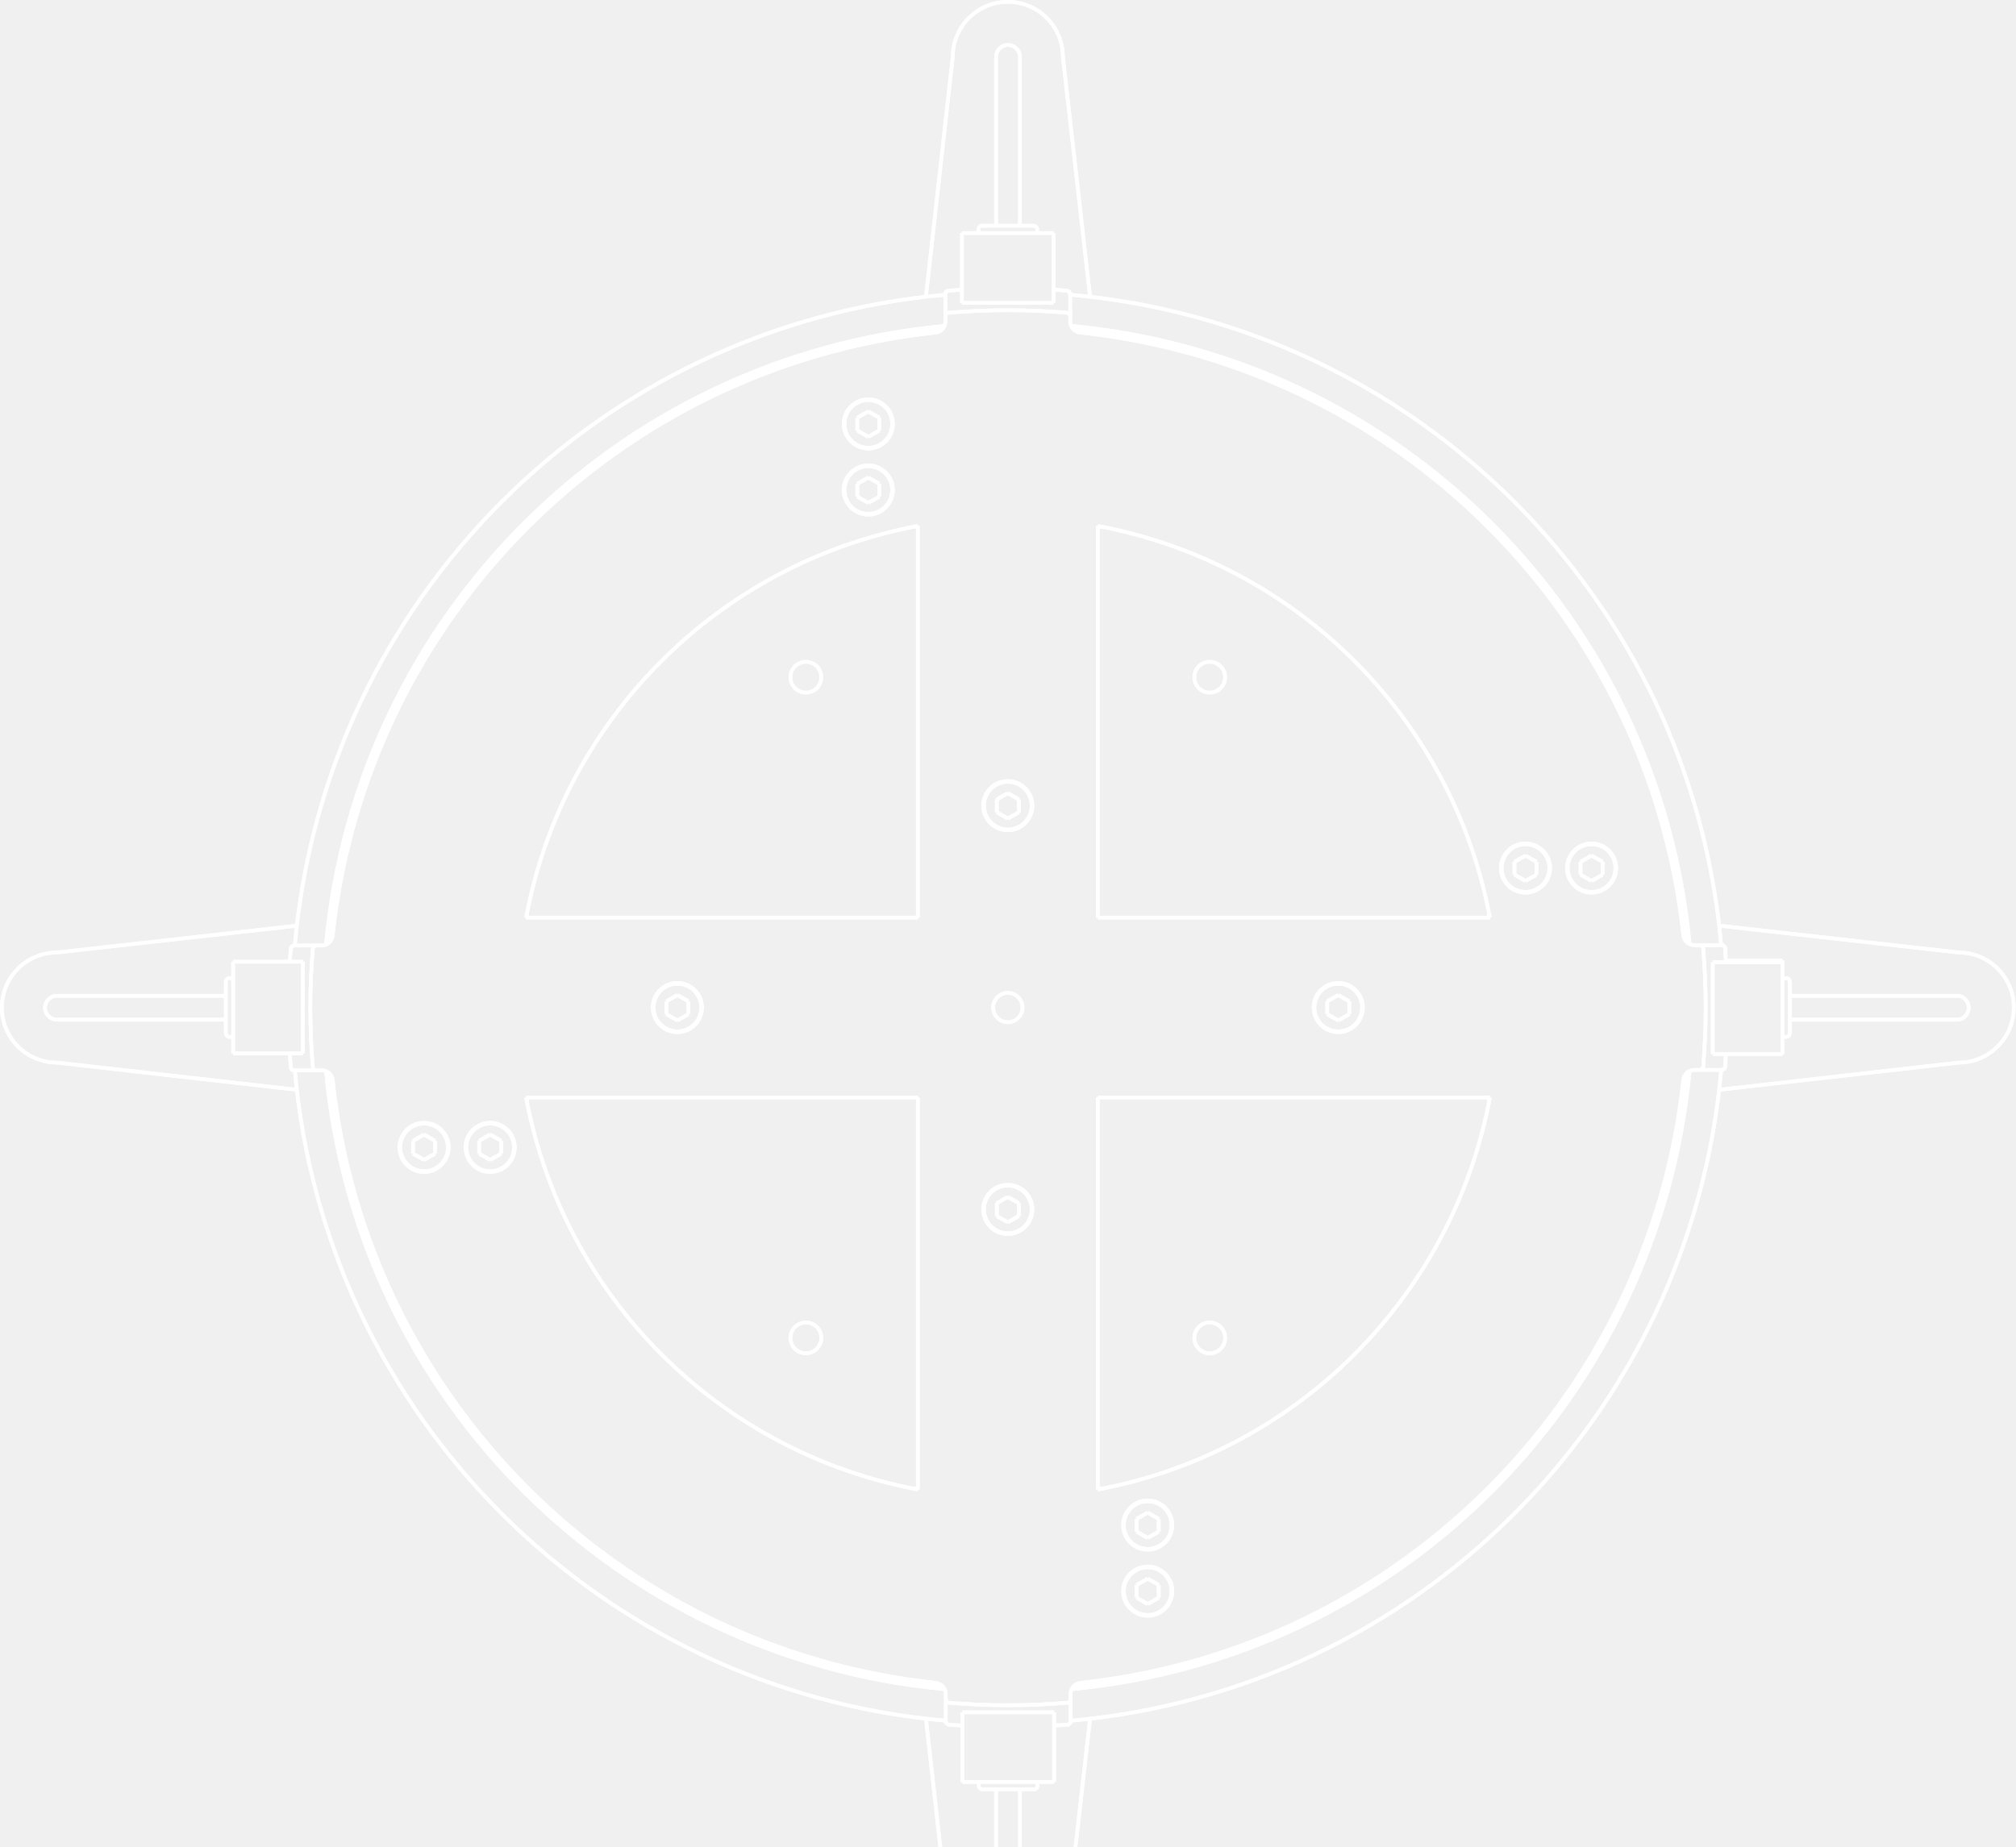
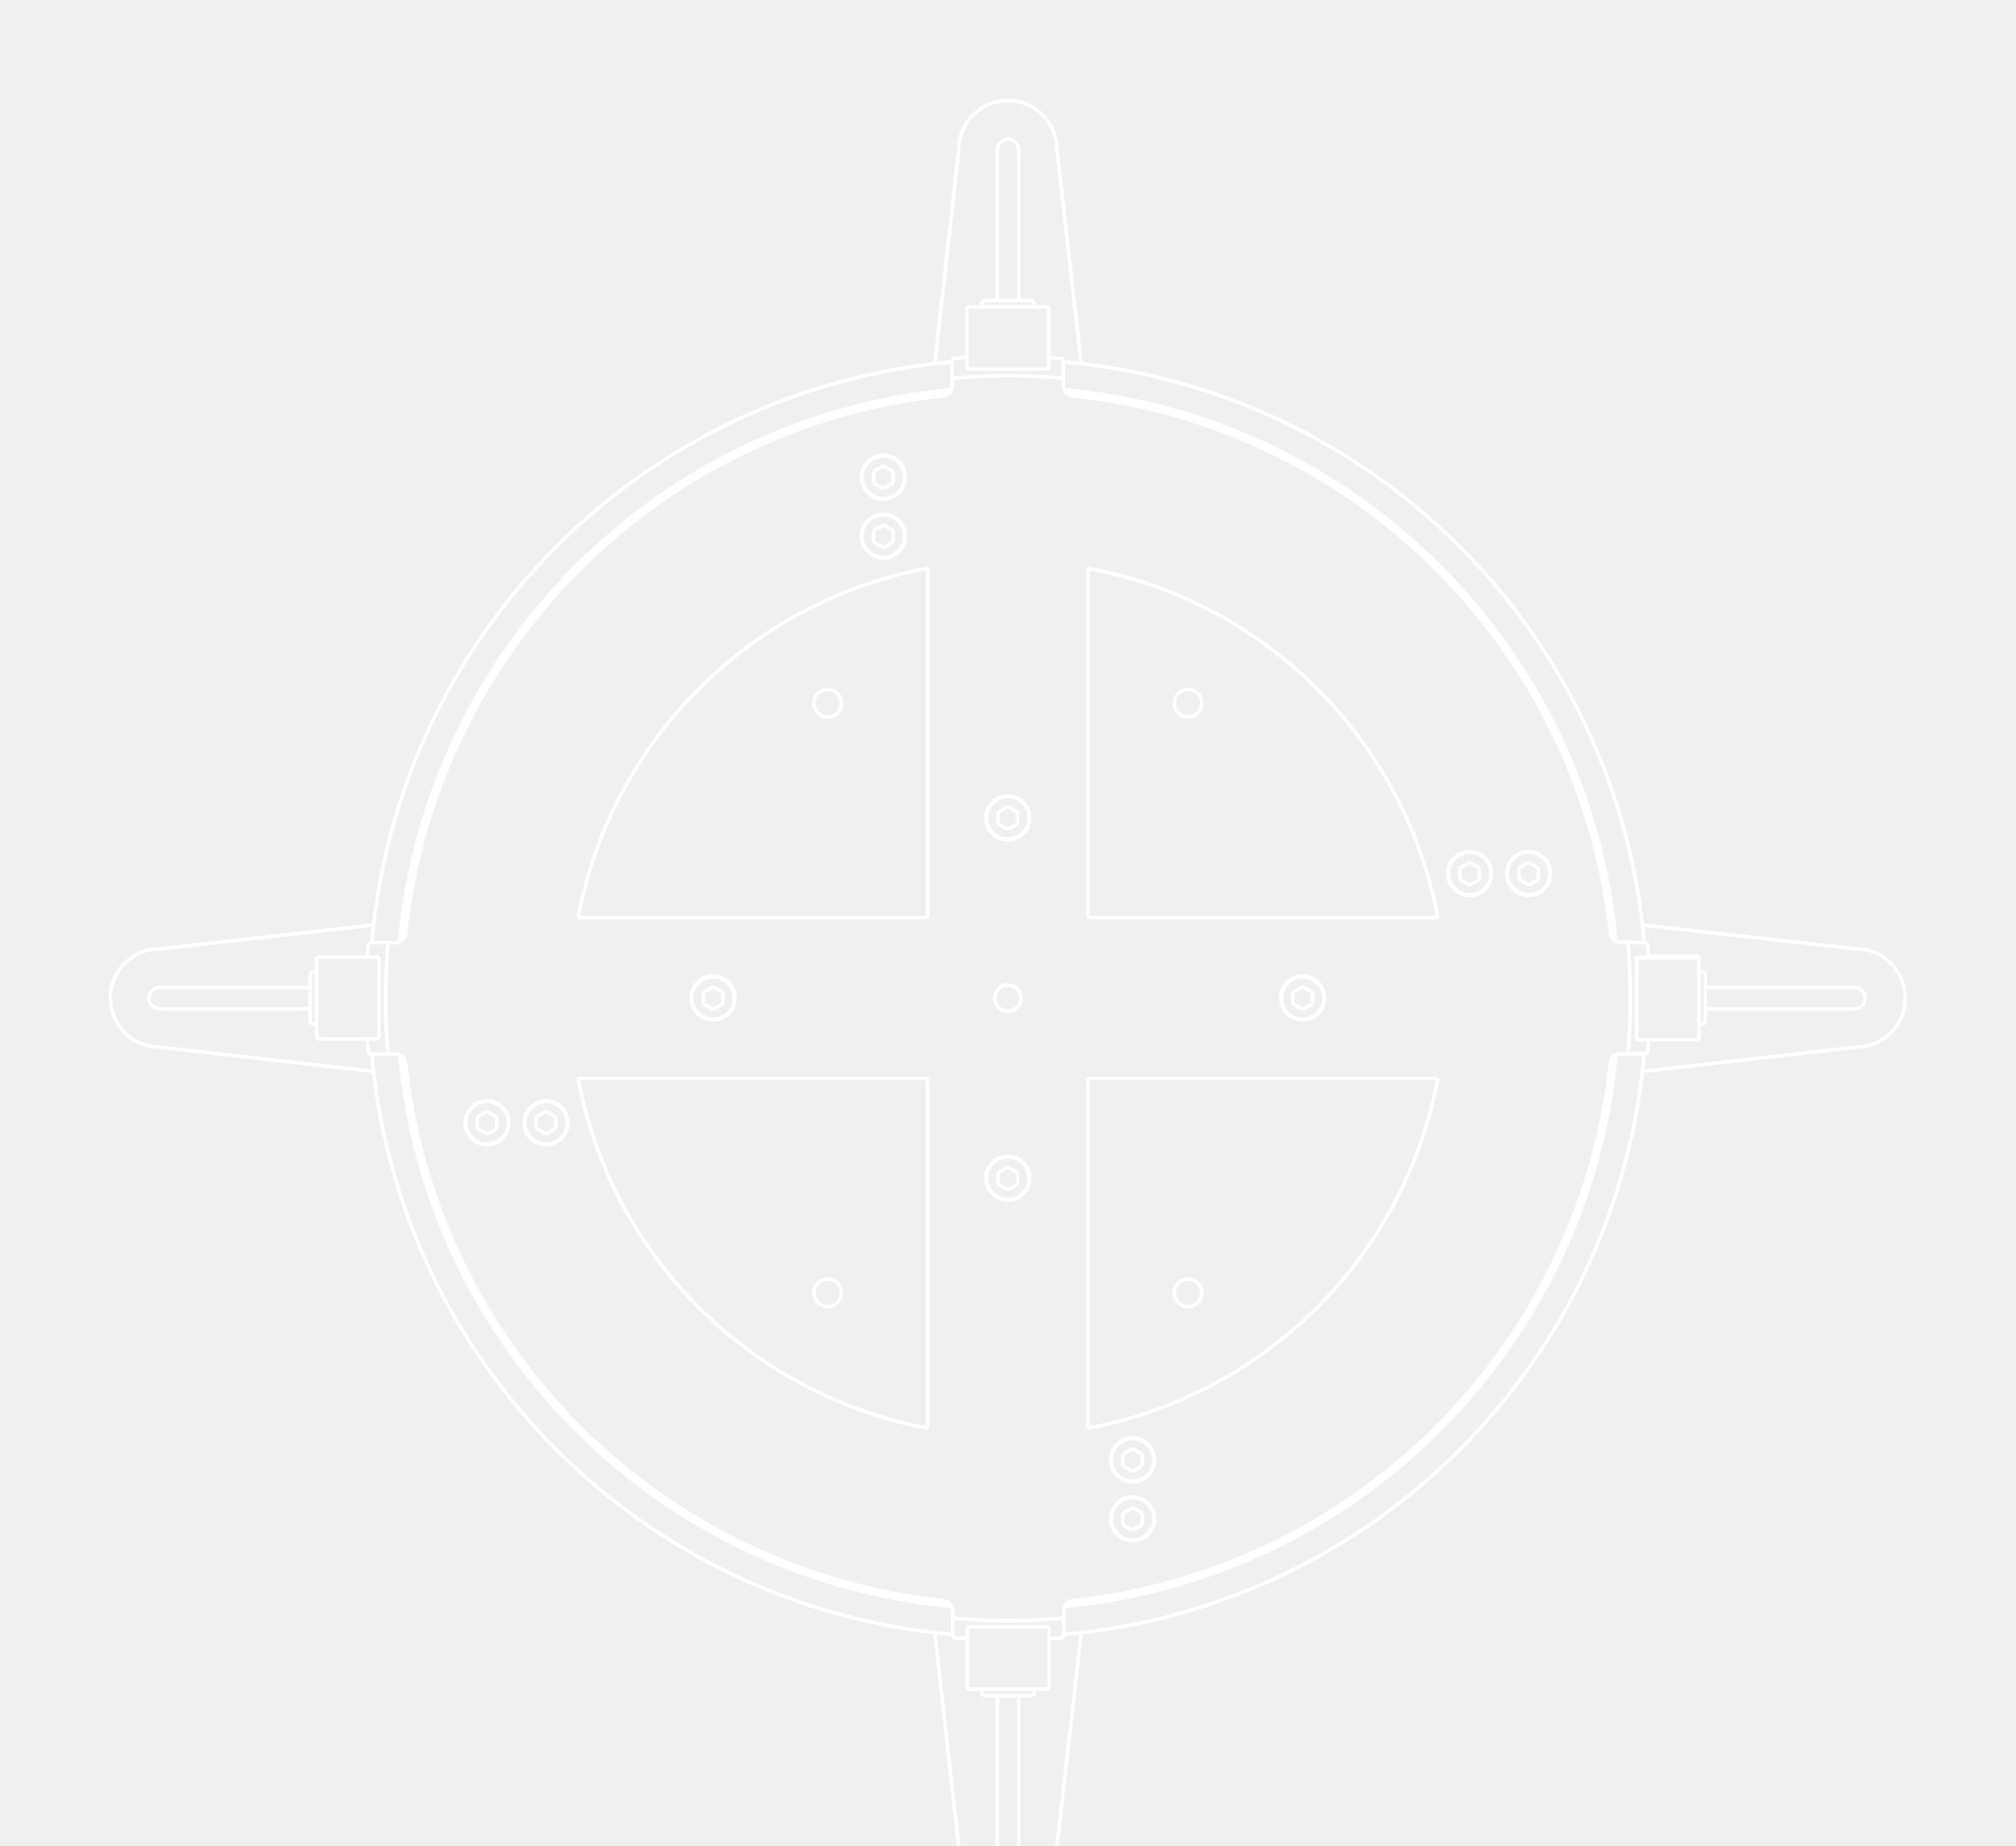
- <svg xmlns="http://www.w3.org/2000/svg" width="549" height="503" viewBox="0 0 549.1 503.1" role="img">
+ <svg xmlns="http://www.w3.org/2000/svg" width="615" height="563" viewBox="-32.95 -30.19 615 563.48" role="img">
  <style>line,path,polyline,polygon,circle,ellipse{fill:none;stroke:#ffffff;stroke-width:1;vector-effect:non-scaling-stroke}.f{fill:#ffffff;stroke:none}text{fill:#ffffff;font-family:'Pretendard','Malgun Gothic',sans-serif}</style>
  <line x1="143.5" y1="248.8" x2="143.5" y2="250" />
  <line x1="143.5" y1="299" x2="143.5" y2="300.3" />
  <line x1="248.8" y1="405.5" x2="250" y2="405.5" />
  <line x1="299" y1="405.5" x2="300.3" y2="405.5" />
  <line x1="405.5" y1="300.3" x2="405.5" y2="299" />
  <line x1="405.5" y1="250" x2="405.5" y2="248.8" />
  <line x1="300.3" y1="143.5" x2="299" y2="143.5" />
  <line x1="250" y1="143.5" x2="248.8" y2="143.5" />
  <circle cx="329.5" cy="184.5" r="4.2" />
  <circle cx="219.5" cy="184.5" r="4.2" />
  <circle cx="219.5" cy="364.5" r="4.2" />
  <circle cx="329.5" cy="364.5" r="4.2" />
  <path d="M468.8 257.5A195 195 0 0 0 291.5 80.3" />
  <path d="M257.5 80.3A195 195 0 0 0 80.3 257.6" />
  <path d="M80.3 291.6A195 195 0 0 0 257.6 468.8" />
  <path d="M291.6 468.8A195 195 0 0 0 468.8 291.5" />
  <line x1="271.3" y1="61.5" x2="271.3" y2="15.5" />
  <line x1="277.8" y1="15.5" x2="277.8" y2="61.5" />
  <path d="M277.8 15.5A3.2 3.2 0 0 0 271.3 15.5" />
  <path d="M289.5 15.5A15 15 0 0 0 259.5 15.5" />
  <line x1="259.5" y1="15.5" x2="252.2" y2="80.8" />
  <line x1="296.9" y1="80.8" x2="289.5" y2="15.5" />
  <line x1="61.5" y1="277.8" x2="15.5" y2="277.8" />
  <line x1="15.5" y1="271.3" x2="61.5" y2="271.3" />
  <path d="M15.5 271.3A3.2 3.2 0 0 0 15.5 277.8" />
  <path d="M15.5 259.5A15 15 0 0 0 15.5 289.5" />
  <line x1="15.5" y1="289.5" x2="80.8" y2="296.9" />
  <line x1="80.8" y1="252.2" x2="15.5" y2="259.5" />
  <line x1="487.5" y1="271.3" x2="533.5" y2="271.3" />
  <line x1="533.5" y1="277.8" x2="487.5" y2="277.8" />
  <path d="M533.5 277.8A3.3 3.3 0 0 0 533.5 271.3" />
  <path d="M533.5 289.5A15 15 0 0 0 533.5 259.5" />
  <line x1="533.5" y1="259.5" x2="468.3" y2="252.2" />
  <line x1="468.3" y1="296.9" x2="533.5" y2="289.5" />
  <line x1="277.8" y1="487.5" x2="277.8" y2="533.5" />
  <line x1="271.3" y1="533.5" x2="271.3" y2="487.5" />
  <line x1="289.5" y1="533.5" x2="296.9" y2="468.3" />
  <line x1="252.2" y1="468.3" x2="259.5" y2="533.5" />
  <path d="M463.9 258.4A1 1 0 0 0 462.9 257.5" />
  <polyline points="468.9,257.5 468.8,257.5 468.8,257.5 468.8,257.5" />
  <path d="M462.9 291.5A1 1 0 0 0 463.9 290.6" />
  <polyline points="468.9,257.5 469,257.5 469.1,257.5 469.2,257.5 469.3,257.6 469.5,257.7 469.6,257.8 469.8,258 469.9,258.2 469.9,258.4 469.9,258.4 469.9,258.4" />
  <polyline points="469.9,290.5 469.9,290.5 469.9,290.5 469.9,290.7 469.8,290.9 469.7,291.1 469.6,291.2 469.4,291.3 469.3,291.4 469.1,291.4 469,291.5 468.9,291.5" />
  <polyline points="468.8,291.5 468.8,291.5 468.9,291.5 468.9,291.5" />
  <path d="M469.9 290.5A196 196 0 0 0 470.1 287.2" />
  <path d="M470.1 262.1A196 196 0 0 0 469.9 258.4" />
  <path d="M290.7 463.9A1 1 0 0 0 291.6 462.9" />
  <polyline points="291.6,468.9 291.6,468.8 291.6,468.8 291.6,468.8" />
  <path d="M257.6 462.9A1 1 0 0 0 258.5 463.9" />
  <polyline points="291.6,468.9 291.6,469 291.6,469.1 291.6,469.2 291.5,469.3 291.4,469.5 291.3,469.6 291.1,469.8 290.9,469.9 290.7,469.9 290.7,469.9 290.7,469.9" />
  <polyline points="258.5,469.9 258.5,469.9 258.5,469.9 258.4,469.9 258.2,469.8 258,469.7 257.9,469.6 257.7,469.4 257.7,469.3 257.6,469.1 257.6,469 257.6,468.9" />
  <polyline points="257.6,468.8 257.6,468.8 257.6,468.9 257.6,468.9" />
  <path d="M258.5 469.9A196 196 0 0 0 262.1 470.1" />
  <path d="M287.1 470.1A196 196 0 0 0 290.7 469.9" />
  <path d="M85.2 290.7A1 1 0 0 0 86.2 291.6" />
  <polyline points="80.2,291.6 80.2,291.6 80.3,291.6 80.3,291.6" />
  <polyline points="80.3,257.6 80.2,257.6 80.2,257.6 80.2,257.6" />
  <path d="M86.2 257.6A1 1 0 0 0 85.2 258.5" />
  <polyline points="80.2,291.6 80.1,291.6 80,291.6 79.8,291.6 79.7,291.5 79.5,291.4 79.5,291.3 79.3,291.1 79.2,290.9 79.2,290.7 79.2,290.7 79.2,290.7" />
  <polyline points="79.2,258.5 79.2,258.5 79.2,258.5 79.2,258.4 79.3,258.2 79.4,258 79.5,257.9 79.7,257.7 79.8,257.7 80,257.6 80.1,257.6 80.2,257.6" />
  <path d="M79.2 258.5A196 196 0 0 0 78.9 262" />
  <path d="M78.9 287A196 196 0 0 0 79.2 290.7" />
  <line x1="462.9" y1="257.5" x2="461.5" y2="257.5" />
  <line x1="291.6" y1="462.9" x2="291.6" y2="461.5" />
  <line x1="86.2" y1="291.6" x2="87.6" y2="291.6" />
  <line x1="87.6" y1="257.6" x2="86.2" y2="257.6" />
  <line x1="461.5" y1="291.5" x2="462.9" y2="291.5" />
  <line x1="257.6" y1="461.5" x2="257.6" y2="462.9" />
  <line x1="468.8" y1="257.5" x2="462.9" y2="257.5" />
  <path d="M463.9 290.6A190 190 0 0 0 463.9 258.4" />
  <line x1="291.6" y1="468.8" x2="291.6" y2="462.9" />
  <path d="M258.5 463.9A190 190 0 0 0 290.7 463.9" />
  <line x1="80.3" y1="291.6" x2="86.2" y2="291.6" />
  <line x1="86.2" y1="257.6" x2="80.3" y2="257.6" />
  <path d="M85.2 258.5A190 190 0 0 0 85.2 290.7" />
  <line x1="462.9" y1="291.5" x2="468.8" y2="291.5" />
  <line x1="257.6" y1="462.9" x2="257.6" y2="468.8" />
  <path d="M458.5 254.8A3 3 0 0 0 461.5 257.5" />
  <path d="M461.5 291.5A3 3 0 0 0 458.5 294.2" />
  <path d="M294.2 458.5A3 3 0 0 0 291.6 461.5" />
  <path d="M257.6 461.5A3 3 0 0 0 254.9 458.5" />
  <path d="M90.6 294.2A3 3 0 0 0 87.6 291.6" />
  <path d="M87.6 257.6A3 3 0 0 0 90.6 254.9" />
  <path d="M254.8 90.6A185 185 0 0 0 90.6 254.9" />
  <path d="M90.6 294.2A185 185 0 0 0 254.9 458.5" />
  <path d="M458.5 254.8A185 185 0 0 0 294.2 90.6" />
  <path d="M294.2 458.5A185 185 0 0 0 458.5 294.2" />
  <line x1="299" y1="250" x2="299" y2="143.3" />
  <path d="M405.8 250A133.5 133.5 0 0 0 299 143.3" />
  <line x1="405.8" y1="250" x2="299" y2="250" />
  <path d="M299 405.8A133.5 133.5 0 0 0 405.8 299" />
  <line x1="299" y1="405.8" x2="299" y2="299" />
  <line x1="299" y1="299" x2="405.8" y2="299" />
  <line x1="250" y1="299" x2="250" y2="405.8" />
  <path d="M143.3 299A133.5 133.5 0 0 0 250 405.8" />
  <line x1="143.3" y1="299" x2="250" y2="299" />
  <path d="M250 143.3A133.5 133.5 0 0 0 143.3 250" />
  <line x1="250" y1="143.3" x2="250" y2="250" />
  <line x1="250" y1="250" x2="143.3" y2="250" />
  <path d="M258.4 85.2A1 1 0 0 0 257.5 86.2" />
  <polyline points="257.5,80.2 257.5,80.2 257.5,80.3 257.5,80.3" />
  <polyline points="291.5,80.3 291.5,80.2 291.5,80.2 291.5,80.2" />
  <path d="M291.5 86.2A1 1 0 0 0 290.6 85.2" />
  <polyline points="257.5,80.2 257.5,80.1 257.5,80 257.5,79.8 257.6,79.7 257.7,79.5 257.8,79.5 258,79.3 258.2,79.2 258.4,79.2 258.4,79.2 258.4,79.2" />
  <polyline points="290.5,79.2 290.5,79.2 290.5,79.2 290.7,79.2 290.9,79.3 291.1,79.4 291.2,79.5 291.3,79.7 291.4,79.8 291.4,80 291.5,80.1 291.5,80.2" />
  <path d="M290.5 79.2A196 196 0 0 0 287 78.9" />
  <path d="M262 78.9A196 196 0 0 0 258.4 79.2" />
  <line x1="257.5" y1="86.2" x2="257.5" y2="87.6" />
  <line x1="291.5" y1="87.6" x2="291.5" y2="86.2" />
  <line x1="257.5" y1="80.3" x2="257.5" y2="86.2" />
  <line x1="291.5" y1="86.2" x2="291.5" y2="80.3" />
  <path d="M290.6 85.2A190 190 0 0 0 258.4 85.2" />
  <path d="M254.8 90.6A3 3 0 0 0 257.5 87.6" />
  <path d="M291.5 87.6A3 3 0 0 0 294.2 90.6" />
  <circle cx="115.5" cy="312.6" r="6.7" />
  <circle cx="133.5" cy="312.6" r="6.7" />
  <circle cx="236.5" cy="133.5" r="6.7" />
  <circle cx="236.5" cy="115.5" r="6.7" />
  <circle cx="312.6" cy="415.5" r="6.7" />
  <circle cx="312.6" cy="433.5" r="6.7" />
  <circle cx="433.5" cy="236.5" r="6.7" />
  <circle cx="415.5" cy="236.5" r="6.7" />
  <circle cx="184.5" cy="274.5" r="6.7" />
  <circle cx="274.5" cy="329.5" r="6.7" />
  <circle cx="364.5" cy="274.5" r="6.7" />
  <circle cx="274.5" cy="219.5" r="6.7" />
  <circle cx="274.5" cy="274.5" r="4" />
  <line x1="63.5" y1="287" x2="63.5" y2="262" />
  <line x1="63.5" y1="287" x2="82.5" y2="287" />
  <line x1="63.5" y1="262" x2="82.5" y2="262" />
  <line x1="82.5" y1="287" x2="82.5" y2="262" />
  <line x1="287.1" y1="485.5" x2="262.1" y2="485.5" />
  <line x1="287.1" y1="485.5" x2="287.1" y2="466.5" />
  <line x1="262.1" y1="485.5" x2="262.1" y2="466.5" />
  <line x1="287.1" y1="466.5" x2="262.1" y2="466.5" />
  <line x1="485.5" y1="261.7" x2="485.5" y2="262.2" />
  <line x1="485.5" y1="262.2" x2="485.5" y2="287.2" />
  <line x1="485.5" y1="262.2" x2="466.5" y2="262.2" />
  <line x1="485.5" y1="261.7" x2="470.1" y2="261.7" />
  <line x1="485.5" y1="287.2" x2="466.5" y2="287.2" />
  <line x1="470.1" y1="261.8" x2="470.5" y2="261.8" />
  <line x1="470.5" y1="261.8" x2="470.5" y2="262.1" />
  <line x1="470.5" y1="262.1" x2="466.5" y2="262.1" />
  <line x1="466.5" y1="262.1" x2="466.5" y2="262.2" />
  <line x1="466.5" y1="262.2" x2="466.5" y2="287.2" />
  <line x1="262" y1="63.5" x2="287" y2="63.5" />
  <line x1="262" y1="63.5" x2="262" y2="82.5" />
  <line x1="287" y1="63.5" x2="287" y2="82.5" />
  <line x1="262" y1="82.5" x2="287" y2="82.5" />
  <path d="M292.7 459.2A185.5 185.5 0 0 0 459.2 292.6" />
  <path d="M89.9 292.7A185.5 185.5 0 0 0 256.5 459.2" />
  <path d="M256.4 89.9A185.5 185.5 0 0 0 89.9 256.5" />
  <path d="M459.2 256.4A185.5 185.5 0 0 0 292.6 89.9" />
  <path d="M291.8 460.2A186.5 186.5 0 0 0 460.2 291.8" />
  <path d="M88.8 291.8A186.5 186.5 0 0 0 257.3 460.2" />
  <path d="M257.3 88.8A186.5 186.5 0 0 0 88.8 257.3" />
  <path d="M460.2 257.3A186.5 186.5 0 0 0 291.8 88.8" />
  <line x1="267.5" y1="61.5" x2="281.5" y2="61.5" />
  <path d="M267.5 61.5A1 1 0 0 0 266.5 62.5" />
  <path d="M282.5 62.5A1 1 0 0 0 281.5 61.5" />
  <line x1="282.5" y1="62.5" x2="282.5" y2="63.5" />
  <line x1="266.5" y1="62.5" x2="266.5" y2="63.5" />
  <line x1="61.5" y1="281.5" x2="61.5" y2="267.5" />
  <path d="M61.5 281.5A1 1 0 0 0 62.5 282.5" />
  <path d="M62.5 266.5A1 1 0 0 0 61.5 267.5" />
  <line x1="62.5" y1="266.5" x2="63.5" y2="266.5" />
  <line x1="62.5" y1="282.5" x2="63.5" y2="282.5" />
  <line x1="281.6" y1="487.5" x2="267.6" y2="487.5" />
  <path d="M281.6 487.5A1 1 0 0 0 282.6 486.5" />
  <path d="M266.6 486.5A1 1 0 0 0 267.6 487.5" />
  <line x1="266.6" y1="486.5" x2="266.6" y2="485.5" />
  <line x1="282.6" y1="486.5" x2="282.6" y2="485.5" />
  <line x1="487.5" y1="267.5" x2="487.5" y2="281.5" />
  <path d="M487.5 267.5A1 1 0 0 0 486.5 266.5" />
  <path d="M486.5 282.5A1 1 0 0 0 487.5 281.5" />
  <line x1="486.5" y1="282.5" x2="485.5" y2="282.5" />
  <line x1="486.5" y1="266.5" x2="485.5" y2="266.5" />
  <circle cx="274.5" cy="219.5" r="6.5" />
  <line x1="271.5" y1="221.3" x2="271.5" y2="217.8" />
  <line x1="271.5" y1="217.8" x2="274.5" y2="216.1" />
  <line x1="274.5" y1="216.1" x2="277.5" y2="217.8" />
  <line x1="277.5" y1="217.8" x2="277.5" y2="221.3" />
  <line x1="277.5" y1="221.3" x2="274.5" y2="223" />
  <line x1="274.5" y1="223" x2="271.5" y2="221.3" />
  <circle cx="115.5" cy="312.6" r="6.5" />
  <line x1="112.5" y1="314.3" x2="112.5" y2="310.8" />
  <line x1="112.5" y1="310.8" x2="115.5" y2="309.1" />
  <line x1="115.5" y1="309.1" x2="118.5" y2="310.8" />
  <line x1="118.5" y1="310.8" x2="118.5" y2="314.3" />
  <line x1="118.5" y1="314.3" x2="115.5" y2="316" />
  <line x1="115.5" y1="316" x2="112.5" y2="314.3" />
  <circle cx="133.5" cy="312.6" r="6.5" />
  <line x1="130.5" y1="314.3" x2="130.5" y2="310.8" />
  <line x1="130.5" y1="310.8" x2="133.5" y2="309.1" />
  <line x1="133.5" y1="309.1" x2="136.5" y2="310.8" />
  <line x1="136.5" y1="310.8" x2="136.5" y2="314.3" />
  <line x1="136.5" y1="314.3" x2="133.5" y2="316" />
  <line x1="133.5" y1="316" x2="130.5" y2="314.3" />
  <circle cx="236.5" cy="133.5" r="6.5" />
  <line x1="233.5" y1="135.3" x2="233.5" y2="131.8" />
  <line x1="233.5" y1="131.8" x2="236.5" y2="130.1" />
  <line x1="236.5" y1="130.1" x2="239.5" y2="131.8" />
  <line x1="239.5" y1="131.8" x2="239.5" y2="135.3" />
  <line x1="239.5" y1="135.3" x2="236.5" y2="137" />
  <line x1="236.5" y1="137" x2="233.5" y2="135.3" />
  <circle cx="236.5" cy="115.5" r="6.5" />
  <line x1="233.5" y1="117.3" x2="233.5" y2="113.8" />
  <line x1="233.5" y1="113.8" x2="236.5" y2="112.1" />
  <line x1="236.5" y1="112.1" x2="239.5" y2="113.8" />
  <line x1="239.5" y1="113.8" x2="239.5" y2="117.3" />
  <line x1="239.5" y1="117.3" x2="236.5" y2="119" />
  <line x1="236.5" y1="119" x2="233.5" y2="117.3" />
  <circle cx="312.6" cy="415.5" r="6.5" />
  <line x1="309.6" y1="417.3" x2="309.6" y2="413.8" />
  <line x1="309.6" y1="413.8" x2="312.6" y2="412.1" />
  <line x1="312.6" y1="412.1" x2="315.6" y2="413.8" />
  <line x1="315.6" y1="413.8" x2="315.6" y2="417.3" />
  <line x1="315.6" y1="417.3" x2="312.6" y2="419" />
  <line x1="312.6" y1="419" x2="309.6" y2="417.3" />
  <circle cx="312.6" cy="433.5" r="6.5" />
  <line x1="309.6" y1="435.3" x2="309.6" y2="431.8" />
  <line x1="309.6" y1="431.8" x2="312.6" y2="430.1" />
  <line x1="312.6" y1="430.1" x2="315.6" y2="431.8" />
  <line x1="315.6" y1="431.8" x2="315.6" y2="435.3" />
  <line x1="315.6" y1="435.3" x2="312.6" y2="437" />
  <line x1="312.6" y1="437" x2="309.6" y2="435.3" />
  <circle cx="433.5" cy="236.5" r="6.5" />
  <line x1="430.5" y1="238.3" x2="430.5" y2="234.8" />
  <line x1="430.5" y1="234.8" x2="433.5" y2="233.1" />
  <line x1="433.5" y1="233.1" x2="436.5" y2="234.8" />
  <line x1="436.5" y1="234.8" x2="436.5" y2="238.3" />
  <line x1="436.5" y1="238.3" x2="433.5" y2="240" />
  <line x1="433.5" y1="240" x2="430.5" y2="238.3" />
  <circle cx="415.5" cy="236.5" r="6.5" />
  <line x1="412.5" y1="238.3" x2="412.5" y2="234.8" />
  <line x1="412.5" y1="234.8" x2="415.5" y2="233.1" />
  <line x1="415.5" y1="233.1" x2="418.5" y2="234.8" />
  <line x1="418.5" y1="234.8" x2="418.5" y2="238.3" />
  <line x1="418.5" y1="238.3" x2="415.5" y2="240" />
  <line x1="415.5" y1="240" x2="412.5" y2="238.3" />
  <circle cx="184.5" cy="274.5" r="6.5" />
  <line x1="181.5" y1="276.3" x2="181.5" y2="272.8" />
  <line x1="181.5" y1="272.8" x2="184.5" y2="271.1" />
  <line x1="184.5" y1="271.1" x2="187.5" y2="272.8" />
  <line x1="187.5" y1="272.8" x2="187.5" y2="276.3" />
  <line x1="187.5" y1="276.3" x2="184.5" y2="278" />
  <line x1="184.5" y1="278" x2="181.5" y2="276.3" />
  <circle cx="274.5" cy="329.5" r="6.5" />
  <line x1="271.5" y1="331.3" x2="271.5" y2="327.8" />
  <line x1="271.5" y1="327.8" x2="274.5" y2="326.1" />
  <line x1="274.5" y1="326.1" x2="277.5" y2="327.8" />
  <line x1="277.5" y1="327.8" x2="277.5" y2="331.3" />
  <line x1="277.5" y1="331.3" x2="274.5" y2="333" />
  <line x1="274.5" y1="333" x2="271.5" y2="331.3" />
  <circle cx="364.5" cy="274.5" r="6.5" />
  <line x1="361.5" y1="276.3" x2="361.5" y2="272.8" />
  <line x1="361.5" y1="272.8" x2="364.5" y2="271.1" />
  <line x1="364.5" y1="271.1" x2="367.5" y2="272.8" />
  <line x1="367.5" y1="272.8" x2="367.5" y2="276.3" />
  <line x1="367.5" y1="276.3" x2="364.5" y2="278" />
  <line x1="364.5" y1="278" x2="361.5" y2="276.3" />
  <line x1="143.5" y1="248.8" x2="143.5" y2="250" />
  <line x1="143.5" y1="299" x2="143.5" y2="300.3" />
  <line x1="248.8" y1="405.5" x2="250" y2="405.5" />
  <line x1="299" y1="405.5" x2="300.3" y2="405.5" />
  <line x1="405.5" y1="300.3" x2="405.5" y2="299" />
  <line x1="405.5" y1="250" x2="405.5" y2="248.8" />
  <line x1="300.3" y1="143.5" x2="299" y2="143.5" />
  <line x1="250" y1="143.5" x2="248.8" y2="143.5" />
  <circle cx="329.5" cy="184.5" r="4.2" />
  <circle cx="219.5" cy="184.5" r="4.2" />
  <circle cx="219.5" cy="364.5" r="4.2" />
  <circle cx="329.5" cy="364.5" r="4.2" />
  <path d="M468.8 257.5A195 195 0 0 0 291.5 80.3" />
  <path d="M257.5 80.3A195 195 0 0 0 80.3 257.6" />
  <path d="M80.3 291.6A195 195 0 0 0 257.6 468.8" />
  <path d="M291.6 468.8A195 195 0 0 0 468.8 291.5" />
  <line x1="271.3" y1="61.5" x2="271.3" y2="15.5" />
  <line x1="277.8" y1="15.5" x2="277.8" y2="61.5" />
  <path d="M277.8 15.5A3.2 3.2 0 0 0 271.3 15.5" />
  <path d="M289.5 15.5A15 15 0 0 0 259.5 15.5" />
  <line x1="259.5" y1="15.5" x2="252.2" y2="80.8" />
  <line x1="296.9" y1="80.8" x2="289.5" y2="15.5" />
  <line x1="61.5" y1="277.8" x2="15.5" y2="277.8" />
  <line x1="15.5" y1="271.3" x2="61.5" y2="271.3" />
  <path d="M15.5 271.3A3.2 3.2 0 0 0 15.5 277.8" />
  <path d="M15.5 259.5A15 15 0 0 0 15.5 289.5" />
  <line x1="15.5" y1="289.5" x2="80.8" y2="296.9" />
  <line x1="80.8" y1="252.2" x2="15.5" y2="259.5" />
  <line x1="487.5" y1="271.3" x2="533.5" y2="271.3" />
  <line x1="533.5" y1="277.8" x2="487.5" y2="277.8" />
  <path d="M533.5 277.8A3.3 3.3 0 0 0 533.5 271.3" />
  <path d="M533.5 289.5A15 15 0 0 0 533.5 259.5" />
  <line x1="533.5" y1="259.5" x2="468.3" y2="252.2" />
  <line x1="468.3" y1="296.9" x2="533.5" y2="289.5" />
  <line x1="277.8" y1="487.5" x2="277.8" y2="533.5" />
  <line x1="271.3" y1="533.5" x2="271.3" y2="487.5" />
  <line x1="289.5" y1="533.5" x2="296.9" y2="468.3" />
  <line x1="252.2" y1="468.3" x2="259.5" y2="533.5" />
  <path d="M463.9 258.4A1 1 0 0 0 462.9 257.5" />
  <polyline points="468.9,257.5 468.8,257.5 468.8,257.5 468.8,257.5" />
  <path d="M462.9 291.5A1 1 0 0 0 463.9 290.6" />
  <polyline points="468.9,257.5 469,257.5 469.1,257.5 469.2,257.5 469.3,257.6 469.5,257.7 469.6,257.8 469.8,258 469.9,258.2 469.9,258.4 469.9,258.4 469.9,258.4" />
  <polyline points="469.9,290.5 469.9,290.5 469.9,290.5 469.9,290.7 469.8,290.9 469.7,291.1 469.6,291.2 469.4,291.3 469.3,291.4 469.1,291.4 469,291.5 468.9,291.5" />
  <polyline points="468.8,291.5 468.8,291.5 468.9,291.5 468.9,291.5" />
  <path d="M469.9 290.5A196 196 0 0 0 470.1 287.2" />
  <path d="M470.1 262.1A196 196 0 0 0 469.9 258.4" />
  <path d="M290.7 463.9A1 1 0 0 0 291.6 462.9" />
  <polyline points="291.6,468.9 291.6,468.8 291.6,468.8 291.6,468.8" />
  <path d="M257.6 462.9A1 1 0 0 0 258.5 463.9" />
  <polyline points="291.6,468.9 291.6,469 291.6,469.1 291.6,469.2 291.5,469.3 291.4,469.5 291.3,469.6 291.1,469.8 290.9,469.9 290.7,469.9 290.7,469.9 290.7,469.9" />
  <polyline points="258.5,469.9 258.5,469.9 258.5,469.9 258.4,469.9 258.2,469.8 258,469.7 257.9,469.6 257.7,469.4 257.7,469.3 257.6,469.1 257.6,469 257.6,468.9" />
  <polyline points="257.6,468.8 257.6,468.8 257.6,468.9 257.6,468.9" />
  <path d="M258.5 469.9A196 196 0 0 0 262.1 470.1" />
  <path d="M287.1 470.1A196 196 0 0 0 290.7 469.9" />
  <path d="M85.2 290.7A1 1 0 0 0 86.2 291.6" />
  <polyline points="80.2,291.6 80.2,291.6 80.3,291.6 80.3,291.6" />
  <polyline points="80.3,257.6 80.2,257.6 80.2,257.6 80.2,257.6" />
  <path d="M86.2 257.6A1 1 0 0 0 85.2 258.5" />
  <polyline points="80.2,291.6 80.1,291.6 80,291.6 79.8,291.6 79.7,291.5 79.5,291.4 79.5,291.3 79.3,291.1 79.2,290.9 79.2,290.7 79.2,290.7 79.2,290.7" />
  <polyline points="79.2,258.5 79.2,258.5 79.2,258.5 79.2,258.4 79.3,258.2 79.4,258 79.5,257.9 79.7,257.7 79.8,257.7 80,257.6 80.1,257.6 80.2,257.6" />
  <path d="M79.2 258.5A196 196 0 0 0 78.9 262" />
  <path d="M78.9 287A196 196 0 0 0 79.2 290.7" />
  <line x1="462.9" y1="257.5" x2="461.5" y2="257.5" />
  <line x1="291.6" y1="462.9" x2="291.6" y2="461.5" />
  <line x1="86.2" y1="291.6" x2="87.6" y2="291.6" />
  <line x1="87.6" y1="257.6" x2="86.2" y2="257.6" />
  <line x1="461.5" y1="291.5" x2="462.9" y2="291.5" />
  <line x1="257.6" y1="461.5" x2="257.6" y2="462.9" />
  <line x1="468.8" y1="257.5" x2="462.9" y2="257.5" />
  <path d="M463.9 290.6A190 190 0 0 0 463.9 258.4" />
  <line x1="291.6" y1="468.8" x2="291.6" y2="462.9" />
  <path d="M258.5 463.9A190 190 0 0 0 290.7 463.9" />
  <line x1="80.3" y1="291.6" x2="86.2" y2="291.6" />
  <line x1="86.2" y1="257.6" x2="80.3" y2="257.6" />
  <path d="M85.2 258.5A190 190 0 0 0 85.2 290.7" />
  <line x1="462.9" y1="291.5" x2="468.8" y2="291.5" />
  <line x1="257.6" y1="462.9" x2="257.6" y2="468.8" />
  <path d="M458.5 254.8A3 3 0 0 0 461.5 257.5" />
  <path d="M461.5 291.5A3 3 0 0 0 458.5 294.2" />
  <path d="M294.2 458.5A3 3 0 0 0 291.6 461.5" />
  <path d="M257.6 461.5A3 3 0 0 0 254.9 458.5" />
  <path d="M90.6 294.2A3 3 0 0 0 87.6 291.6" />
  <path d="M87.6 257.6A3 3 0 0 0 90.6 254.9" />
  <path d="M254.8 90.6A185 185 0 0 0 90.6 254.9" />
  <path d="M90.6 294.2A185 185 0 0 0 254.9 458.5" />
  <path d="M458.5 254.8A185 185 0 0 0 294.2 90.6" />
  <path d="M294.2 458.5A185 185 0 0 0 458.5 294.2" />
  <line x1="299" y1="250" x2="299" y2="143.3" />
  <path d="M405.8 250A133.5 133.5 0 0 0 299 143.3" />
  <line x1="405.8" y1="250" x2="299" y2="250" />
  <path d="M299 405.8A133.5 133.5 0 0 0 405.8 299" />
  <line x1="299" y1="405.8" x2="299" y2="299" />
  <line x1="299" y1="299" x2="405.8" y2="299" />
  <line x1="250" y1="299" x2="250" y2="405.8" />
  <path d="M143.3 299A133.5 133.5 0 0 0 250 405.8" />
  <line x1="143.3" y1="299" x2="250" y2="299" />
  <path d="M250 143.3A133.5 133.5 0 0 0 143.3 250" />
  <line x1="250" y1="143.3" x2="250" y2="250" />
  <line x1="250" y1="250" x2="143.3" y2="250" />
  <path d="M258.4 85.2A1 1 0 0 0 257.5 86.2" />
  <polyline points="257.5,80.2 257.5,80.2 257.5,80.3 257.5,80.3" />
  <polyline points="291.5,80.3 291.5,80.2 291.5,80.2 291.5,80.2" />
  <path d="M291.5 86.2A1 1 0 0 0 290.6 85.2" />
  <polyline points="257.5,80.2 257.5,80.1 257.5,80 257.5,79.8 257.6,79.7 257.7,79.5 257.8,79.5 258,79.3 258.2,79.2 258.4,79.2 258.4,79.2 258.4,79.2" />
  <polyline points="290.5,79.2 290.5,79.2 290.5,79.2 290.7,79.2 290.9,79.3 291.1,79.4 291.2,79.5 291.3,79.7 291.4,79.8 291.4,80 291.5,80.1 291.5,80.2" />
  <path d="M290.5 79.2A196 196 0 0 0 287 78.9" />
  <path d="M262 78.9A196 196 0 0 0 258.4 79.2" />
  <line x1="257.5" y1="86.2" x2="257.5" y2="87.6" />
  <line x1="291.5" y1="87.6" x2="291.5" y2="86.2" />
  <line x1="257.5" y1="80.3" x2="257.5" y2="86.2" />
  <line x1="291.5" y1="86.2" x2="291.5" y2="80.3" />
  <path d="M290.6 85.2A190 190 0 0 0 258.4 85.2" />
  <path d="M254.8 90.6A3 3 0 0 0 257.5 87.6" />
  <path d="M291.5 87.6A3 3 0 0 0 294.2 90.6" />
  <circle cx="115.5" cy="312.6" r="6.7" />
  <circle cx="133.5" cy="312.6" r="6.7" />
  <circle cx="236.5" cy="133.5" r="6.7" />
  <circle cx="236.5" cy="115.5" r="6.7" />
  <circle cx="312.6" cy="415.5" r="6.7" />
  <circle cx="312.6" cy="433.5" r="6.7" />
  <circle cx="433.5" cy="236.5" r="6.7" />
  <circle cx="415.5" cy="236.5" r="6.7" />
  <circle cx="184.5" cy="274.5" r="6.7" />
  <circle cx="274.5" cy="329.5" r="6.7" />
  <circle cx="364.5" cy="274.5" r="6.7" />
  <circle cx="274.5" cy="219.5" r="6.7" />
  <circle cx="274.5" cy="274.5" r="4" />
  <line x1="63.5" y1="287" x2="63.5" y2="262" />
  <line x1="63.5" y1="287" x2="82.5" y2="287" />
  <line x1="63.5" y1="262" x2="82.5" y2="262" />
  <line x1="82.5" y1="287" x2="82.5" y2="262" />
  <line x1="287.1" y1="485.5" x2="262.1" y2="485.5" />
  <line x1="287.1" y1="485.5" x2="287.1" y2="466.5" />
  <line x1="262.1" y1="485.5" x2="262.1" y2="466.5" />
  <line x1="287.1" y1="466.5" x2="262.1" y2="466.5" />
  <line x1="485.5" y1="261.7" x2="485.5" y2="262.2" />
  <line x1="485.5" y1="262.2" x2="485.5" y2="287.2" />
  <line x1="485.5" y1="262.2" x2="466.5" y2="262.2" />
  <line x1="485.5" y1="261.7" x2="470.1" y2="261.7" />
  <line x1="485.5" y1="287.2" x2="466.5" y2="287.2" />
  <line x1="470.1" y1="261.8" x2="470.5" y2="261.8" />
  <line x1="470.5" y1="261.8" x2="470.5" y2="262.1" />
  <line x1="470.5" y1="262.1" x2="466.5" y2="262.1" />
  <line x1="466.5" y1="262.1" x2="466.5" y2="262.2" />
  <line x1="466.5" y1="262.2" x2="466.5" y2="287.2" />
  <line x1="262" y1="63.5" x2="287" y2="63.5" />
  <line x1="262" y1="63.5" x2="262" y2="82.5" />
  <line x1="287" y1="63.5" x2="287" y2="82.5" />
  <line x1="262" y1="82.5" x2="287" y2="82.5" />
  <path d="M292.7 459.2A185.5 185.5 0 0 0 459.2 292.6" />
  <path d="M89.9 292.7A185.5 185.5 0 0 0 256.5 459.2" />
  <path d="M256.4 89.9A185.5 185.5 0 0 0 89.9 256.5" />
  <path d="M459.2 256.4A185.5 185.5 0 0 0 292.6 89.9" />
  <path d="M291.8 460.2A186.5 186.5 0 0 0 460.2 291.8" />
  <path d="M88.8 291.8A186.5 186.5 0 0 0 257.3 460.2" />
  <path d="M257.3 88.8A186.5 186.5 0 0 0 88.8 257.3" />
  <path d="M460.2 257.3A186.5 186.5 0 0 0 291.8 88.8" />
  <line x1="267.5" y1="61.5" x2="281.5" y2="61.5" />
  <path d="M267.5 61.5A1 1 0 0 0 266.5 62.5" />
  <path d="M282.5 62.5A1 1 0 0 0 281.5 61.5" />
  <line x1="282.5" y1="62.5" x2="282.5" y2="63.5" />
  <line x1="266.5" y1="62.5" x2="266.5" y2="63.5" />
  <line x1="61.5" y1="281.5" x2="61.5" y2="267.5" />
  <path d="M61.5 281.5A1 1 0 0 0 62.5 282.5" />
  <path d="M62.5 266.5A1 1 0 0 0 61.5 267.5" />
  <line x1="62.5" y1="266.5" x2="63.5" y2="266.5" />
  <line x1="62.5" y1="282.5" x2="63.5" y2="282.5" />
  <line x1="281.6" y1="487.5" x2="267.6" y2="487.5" />
  <path d="M281.6 487.5A1 1 0 0 0 282.6 486.5" />
  <path d="M266.6 486.5A1 1 0 0 0 267.6 487.5" />
  <line x1="266.6" y1="486.5" x2="266.6" y2="485.5" />
  <line x1="282.6" y1="486.5" x2="282.6" y2="485.5" />
  <line x1="487.5" y1="267.5" x2="487.5" y2="281.5" />
  <path d="M487.5 267.5A1 1 0 0 0 486.5 266.5" />
  <path d="M486.5 282.5A1 1 0 0 0 487.5 281.5" />
  <line x1="486.5" y1="282.5" x2="485.5" y2="282.5" />
  <line x1="486.5" y1="266.5" x2="485.5" y2="266.5" />
  <circle cx="274.5" cy="219.5" r="6.5" />
  <line x1="271.5" y1="221.3" x2="271.5" y2="217.8" />
  <line x1="271.5" y1="217.8" x2="274.5" y2="216.1" />
  <line x1="274.5" y1="216.1" x2="277.5" y2="217.8" />
  <line x1="277.5" y1="217.8" x2="277.5" y2="221.3" />
  <line x1="277.5" y1="221.3" x2="274.5" y2="223" />
  <line x1="274.5" y1="223" x2="271.5" y2="221.3" />
  <circle cx="115.5" cy="312.6" r="6.5" />
  <line x1="112.5" y1="314.3" x2="112.5" y2="310.8" />
  <line x1="112.5" y1="310.8" x2="115.5" y2="309.1" />
  <line x1="115.5" y1="309.1" x2="118.5" y2="310.8" />
  <line x1="118.5" y1="310.8" x2="118.5" y2="314.3" />
  <line x1="118.5" y1="314.3" x2="115.5" y2="316" />
  <line x1="115.5" y1="316" x2="112.5" y2="314.3" />
  <circle cx="133.5" cy="312.6" r="6.5" />
  <line x1="130.5" y1="314.3" x2="130.5" y2="310.8" />
  <line x1="130.5" y1="310.8" x2="133.5" y2="309.1" />
  <line x1="133.5" y1="309.1" x2="136.5" y2="310.8" />
  <line x1="136.5" y1="310.8" x2="136.5" y2="314.3" />
  <line x1="136.5" y1="314.3" x2="133.5" y2="316" />
  <line x1="133.5" y1="316" x2="130.5" y2="314.3" />
  <circle cx="236.5" cy="133.5" r="6.5" />
  <line x1="233.5" y1="135.3" x2="233.5" y2="131.8" />
  <line x1="233.5" y1="131.8" x2="236.5" y2="130.1" />
  <line x1="236.5" y1="130.1" x2="239.5" y2="131.8" />
  <line x1="239.5" y1="131.8" x2="239.5" y2="135.3" />
  <line x1="239.5" y1="135.3" x2="236.5" y2="137" />
  <line x1="236.5" y1="137" x2="233.5" y2="135.3" />
  <circle cx="236.5" cy="115.5" r="6.5" />
  <line x1="233.5" y1="117.3" x2="233.5" y2="113.8" />
  <line x1="233.5" y1="113.8" x2="236.5" y2="112.1" />
  <line x1="236.5" y1="112.1" x2="239.5" y2="113.8" />
  <line x1="239.5" y1="113.8" x2="239.5" y2="117.3" />
  <line x1="239.5" y1="117.3" x2="236.5" y2="119" />
  <line x1="236.5" y1="119" x2="233.5" y2="117.3" />
  <circle cx="312.6" cy="415.5" r="6.5" />
  <line x1="309.6" y1="417.3" x2="309.6" y2="413.8" />
  <line x1="309.6" y1="413.8" x2="312.6" y2="412.1" />
  <line x1="312.6" y1="412.1" x2="315.6" y2="413.8" />
  <line x1="315.6" y1="413.8" x2="315.6" y2="417.3" />
  <line x1="315.6" y1="417.3" x2="312.6" y2="419" />
  <line x1="312.6" y1="419" x2="309.6" y2="417.3" />
  <circle cx="312.6" cy="433.5" r="6.5" />
  <line x1="309.6" y1="435.3" x2="309.6" y2="431.8" />
  <line x1="309.6" y1="431.8" x2="312.6" y2="430.1" />
  <line x1="312.6" y1="430.1" x2="315.6" y2="431.8" />
  <line x1="315.6" y1="431.8" x2="315.6" y2="435.3" />
  <line x1="315.6" y1="435.3" x2="312.6" y2="437" />
  <line x1="312.6" y1="437" x2="309.6" y2="435.3" />
  <circle cx="433.5" cy="236.5" r="6.5" />
  <line x1="430.5" y1="238.3" x2="430.5" y2="234.8" />
  <line x1="430.5" y1="234.8" x2="433.5" y2="233.1" />
  <line x1="433.5" y1="233.1" x2="436.5" y2="234.8" />
  <line x1="436.5" y1="234.8" x2="436.5" y2="238.3" />
  <line x1="436.5" y1="238.3" x2="433.5" y2="240" />
  <line x1="433.5" y1="240" x2="430.5" y2="238.3" />
  <circle cx="415.5" cy="236.5" r="6.5" />
  <line x1="412.5" y1="238.3" x2="412.5" y2="234.8" />
  <line x1="412.5" y1="234.8" x2="415.5" y2="233.1" />
  <line x1="415.5" y1="233.1" x2="418.5" y2="234.8" />
  <line x1="418.5" y1="234.8" x2="418.5" y2="238.3" />
  <line x1="418.5" y1="238.3" x2="415.5" y2="240" />
  <line x1="415.5" y1="240" x2="412.5" y2="238.3" />
  <circle cx="184.5" cy="274.5" r="6.5" />
  <line x1="181.5" y1="276.3" x2="181.5" y2="272.8" />
  <line x1="181.5" y1="272.8" x2="184.5" y2="271.1" />
  <line x1="184.5" y1="271.1" x2="187.5" y2="272.8" />
  <line x1="187.5" y1="272.8" x2="187.5" y2="276.3" />
  <line x1="187.5" y1="276.3" x2="184.5" y2="278" />
  <line x1="184.5" y1="278" x2="181.5" y2="276.3" />
  <circle cx="274.5" cy="329.5" r="6.5" />
  <line x1="271.5" y1="331.3" x2="271.5" y2="327.8" />
  <line x1="271.5" y1="327.8" x2="274.5" y2="326.1" />
  <line x1="274.5" y1="326.1" x2="277.5" y2="327.8" />
  <line x1="277.5" y1="327.8" x2="277.5" y2="331.3" />
  <line x1="277.5" y1="331.3" x2="274.5" y2="333" />
  <line x1="274.5" y1="333" x2="271.5" y2="331.3" />
  <circle cx="364.5" cy="274.5" r="6.5" />
  <line x1="361.5" y1="276.3" x2="361.5" y2="272.8" />
  <line x1="361.5" y1="272.8" x2="364.5" y2="271.1" />
  <line x1="364.5" y1="271.1" x2="367.5" y2="272.8" />
  <line x1="367.5" y1="272.8" x2="367.5" y2="276.3" />
  <line x1="367.5" y1="276.3" x2="364.5" y2="278" />
  <line x1="364.5" y1="278" x2="361.5" y2="276.3" />
</svg>
